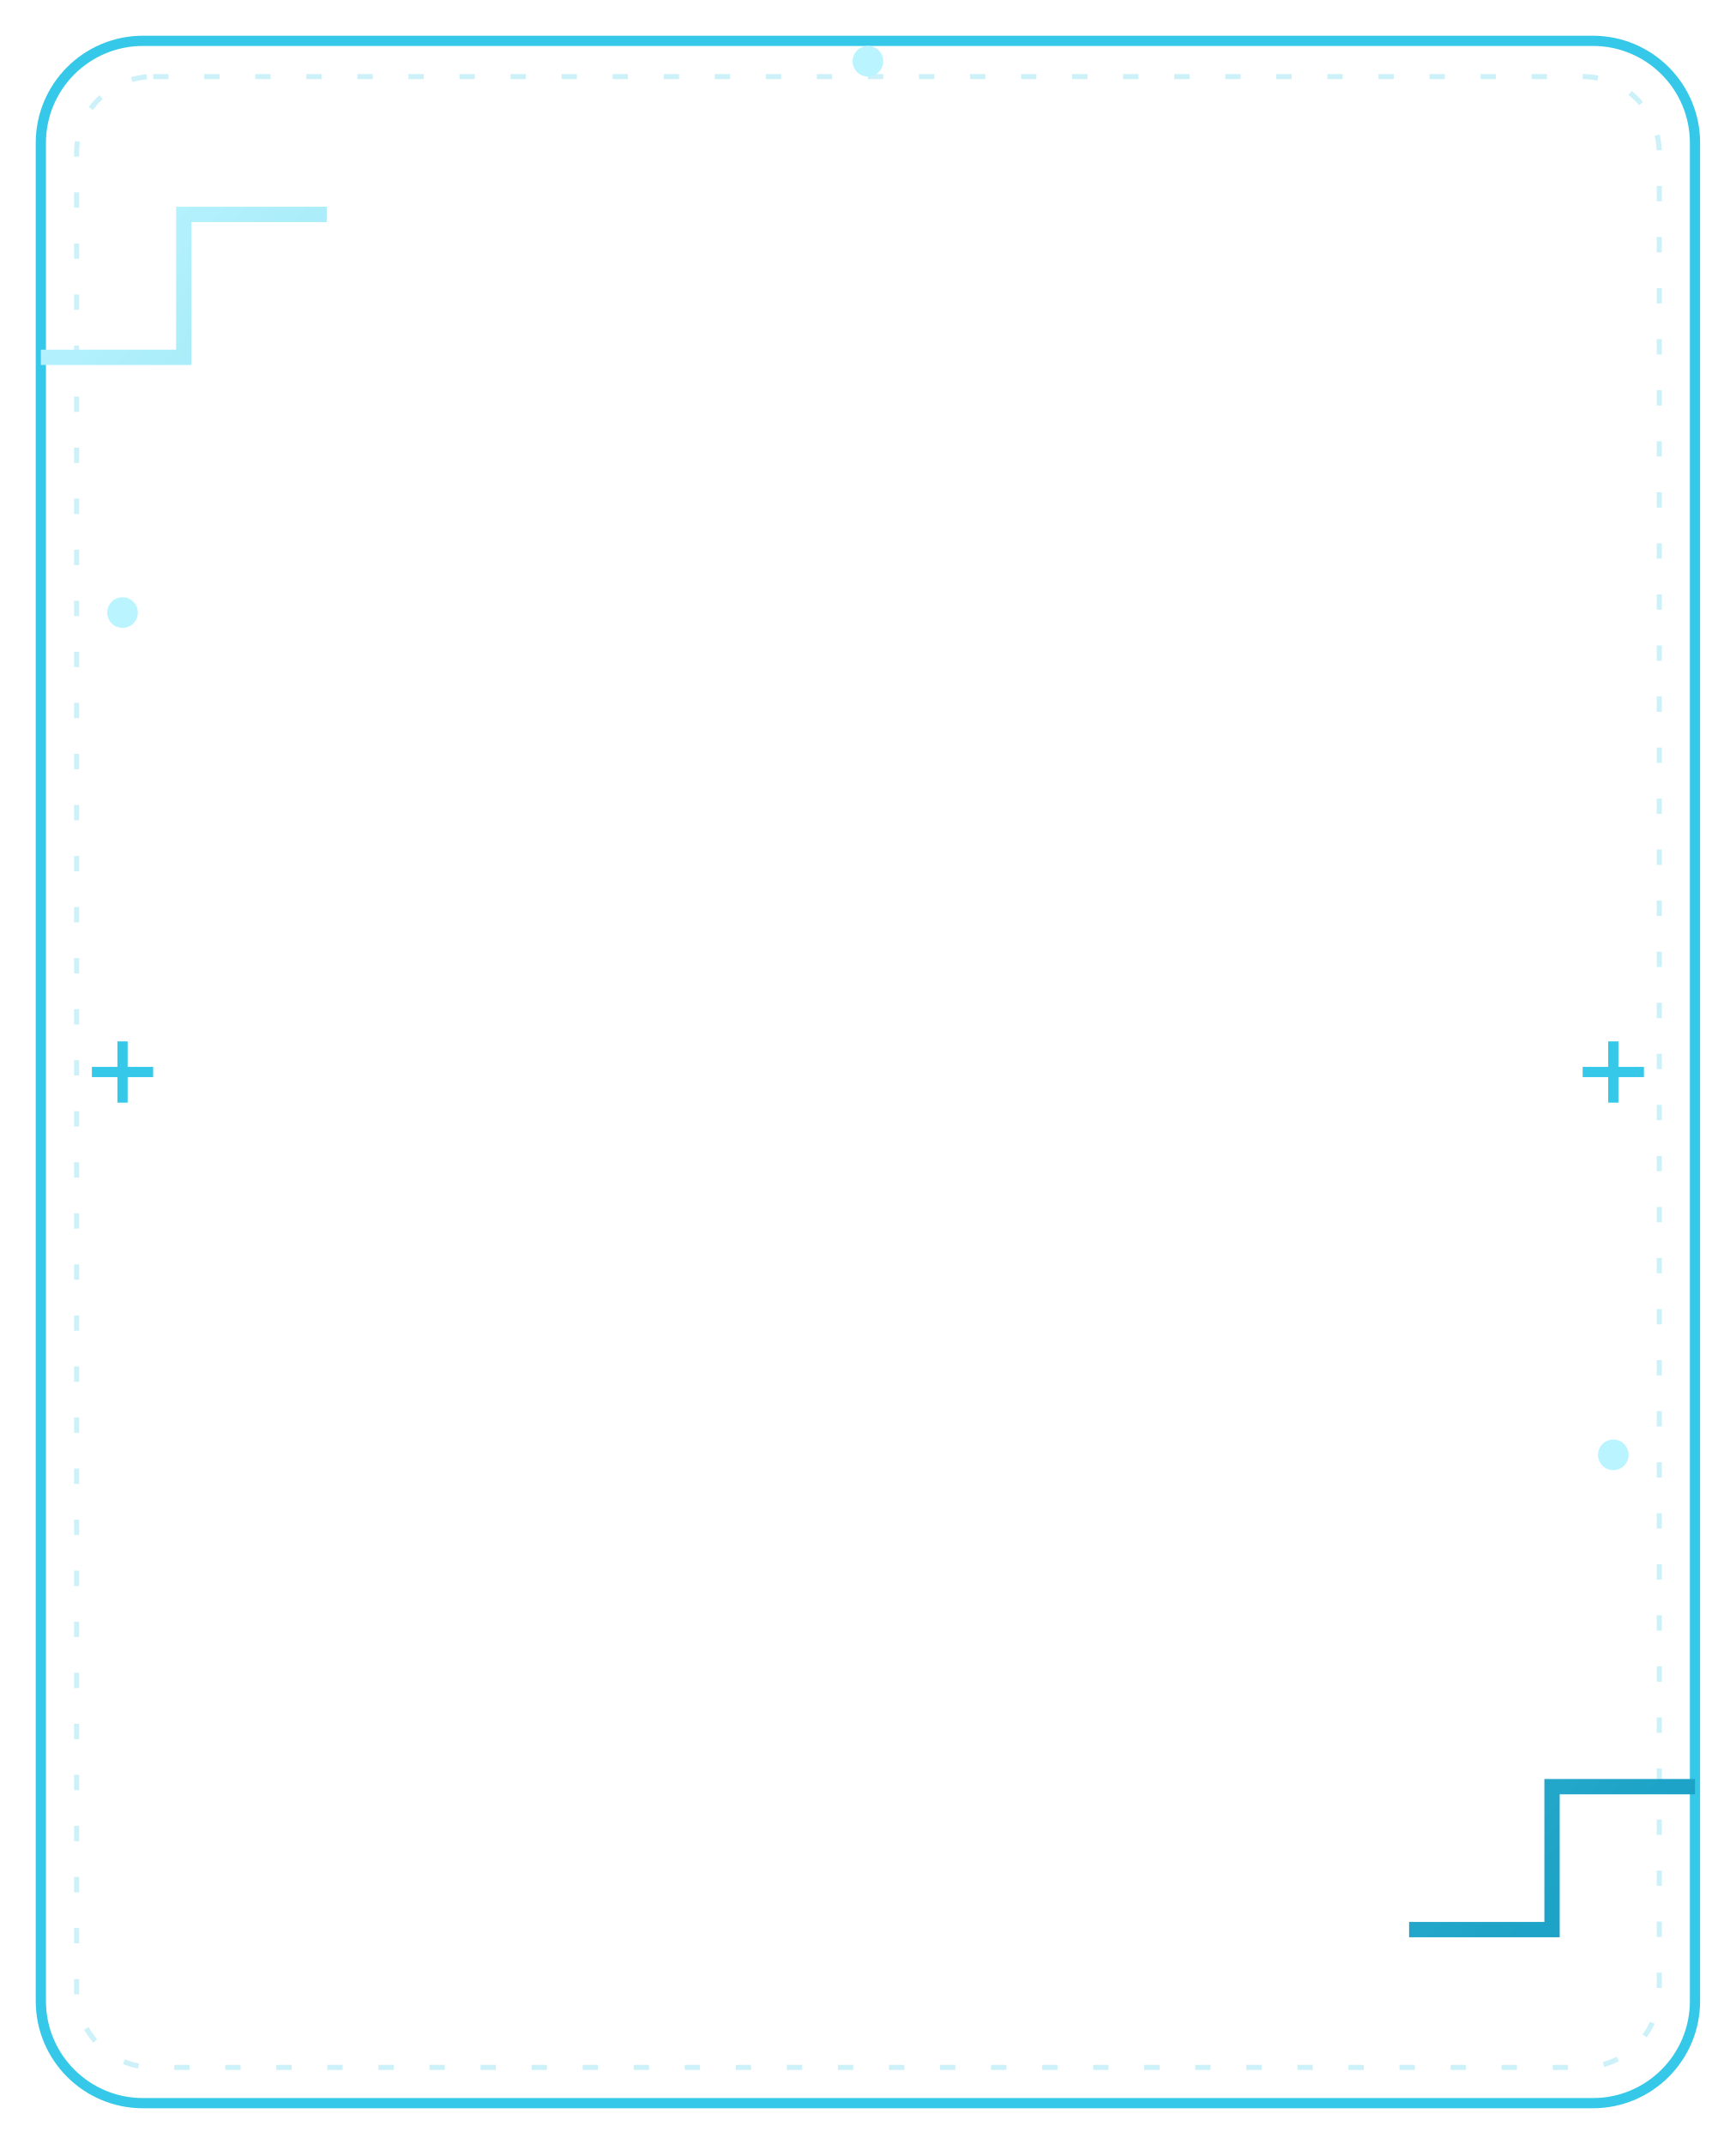
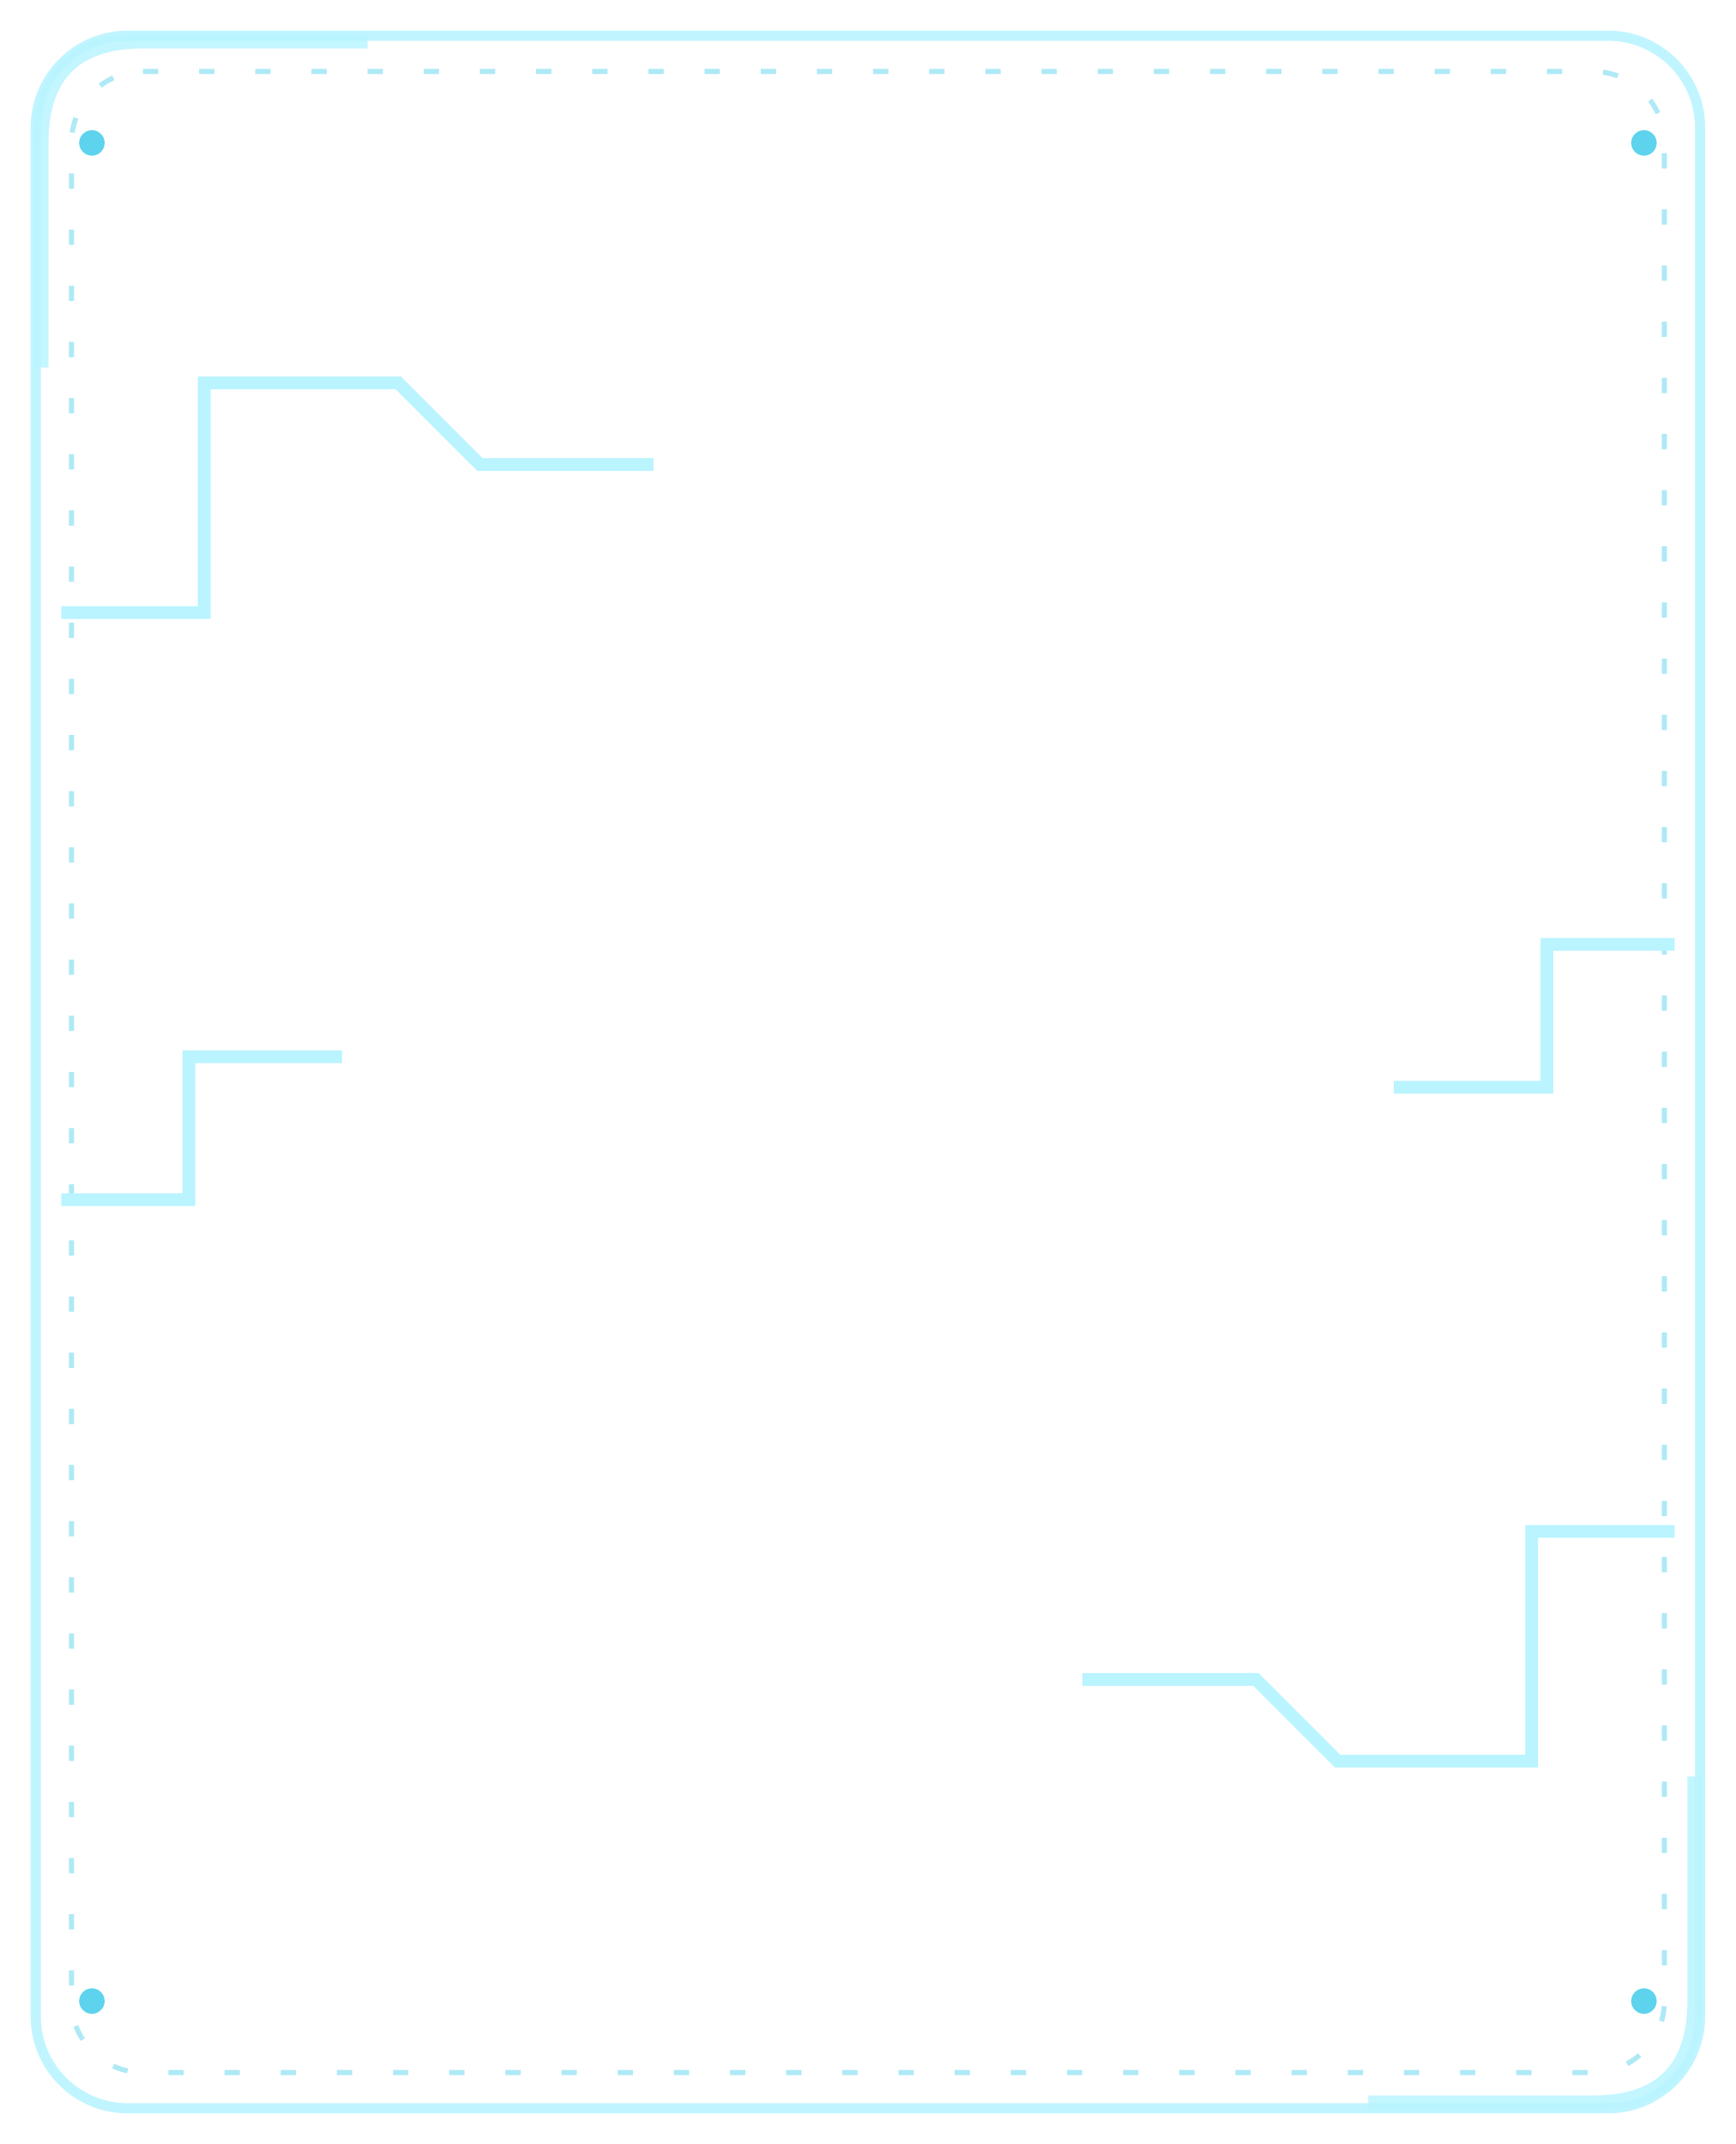
- <svg xmlns="http://www.w3.org/2000/svg" viewBox="0 0 340 420" width="340" height="420" preserveAspectRatio="xMidYMid meet">
-   <defs>
-     <linearGradient id="b" x2="1" y2="1">
-       <stop stop-color="#b9f4ff" />
-       <stop offset="1" stop-color="#159fc4" />
-     </linearGradient>
-   </defs>
-   <rect x="8" y="8" width="324" height="404" rx="20" fill="none" stroke="#35c8e8" stroke-width="2" />
-   <rect x="15" y="15" width="310" height="390" rx="15" fill="none" stroke="#35c8e8" stroke-opacity=".25" stroke-dasharray="3 7" />
-   <path d="M8 70h28V42h28M332 350h-28v28h-28" fill="none" stroke="url(#b)" stroke-width="3" />
-   <g fill="#b9f4ff">
-     <circle cx="24" cy="120" r="3" />
-     <circle cx="316" cy="285" r="3" />
-     <circle cx="170" cy="12" r="3" />
+ <svg xmlns="http://www.w3.org/2000/svg" viewBox="0 0 340 420" width="340" height="420" preserveAspectRatio="none">
+   <rect x="7" y="7" width="326" height="406" rx="18" fill="none" stroke="#b9f4ff" stroke-width="2" opacity=".9" />
+   <rect x="14" y="14" width="312" height="392" rx="14" fill="none" stroke="#35c8e8" stroke-width="1" stroke-dasharray="3 8" opacity=".4" />
+   <path d="M12 120h28V75h38l16 16h34M328 300h-28v45h-38l-16-16h-34M12 235h25v-28h30M328 185h-25v28h-30" fill="none" stroke="#b9f4ff" stroke-width="2.5" />
+   <g fill="#35c8e8" opacity=".8">
+     <circle cx="18" cy="28" r="2.5" />
+     <circle cx="322" cy="28" r="2.5" />
+     <circle cx="18" cy="392" r="2.5" />
+     <circle cx="322" cy="392" r="2.5" />
  </g>
-   <path d="M18 210h12m-6-6v12M310 210h12m-6-6v12" stroke="#35c8e8" stroke-width="2" />
+   <path d="M8 72V28Q8 8 28 8h44M332 348v44q0 20-20 20h-44" fill="none" stroke="#b9f4ff" stroke-width="3" opacity=".85" />
</svg>
